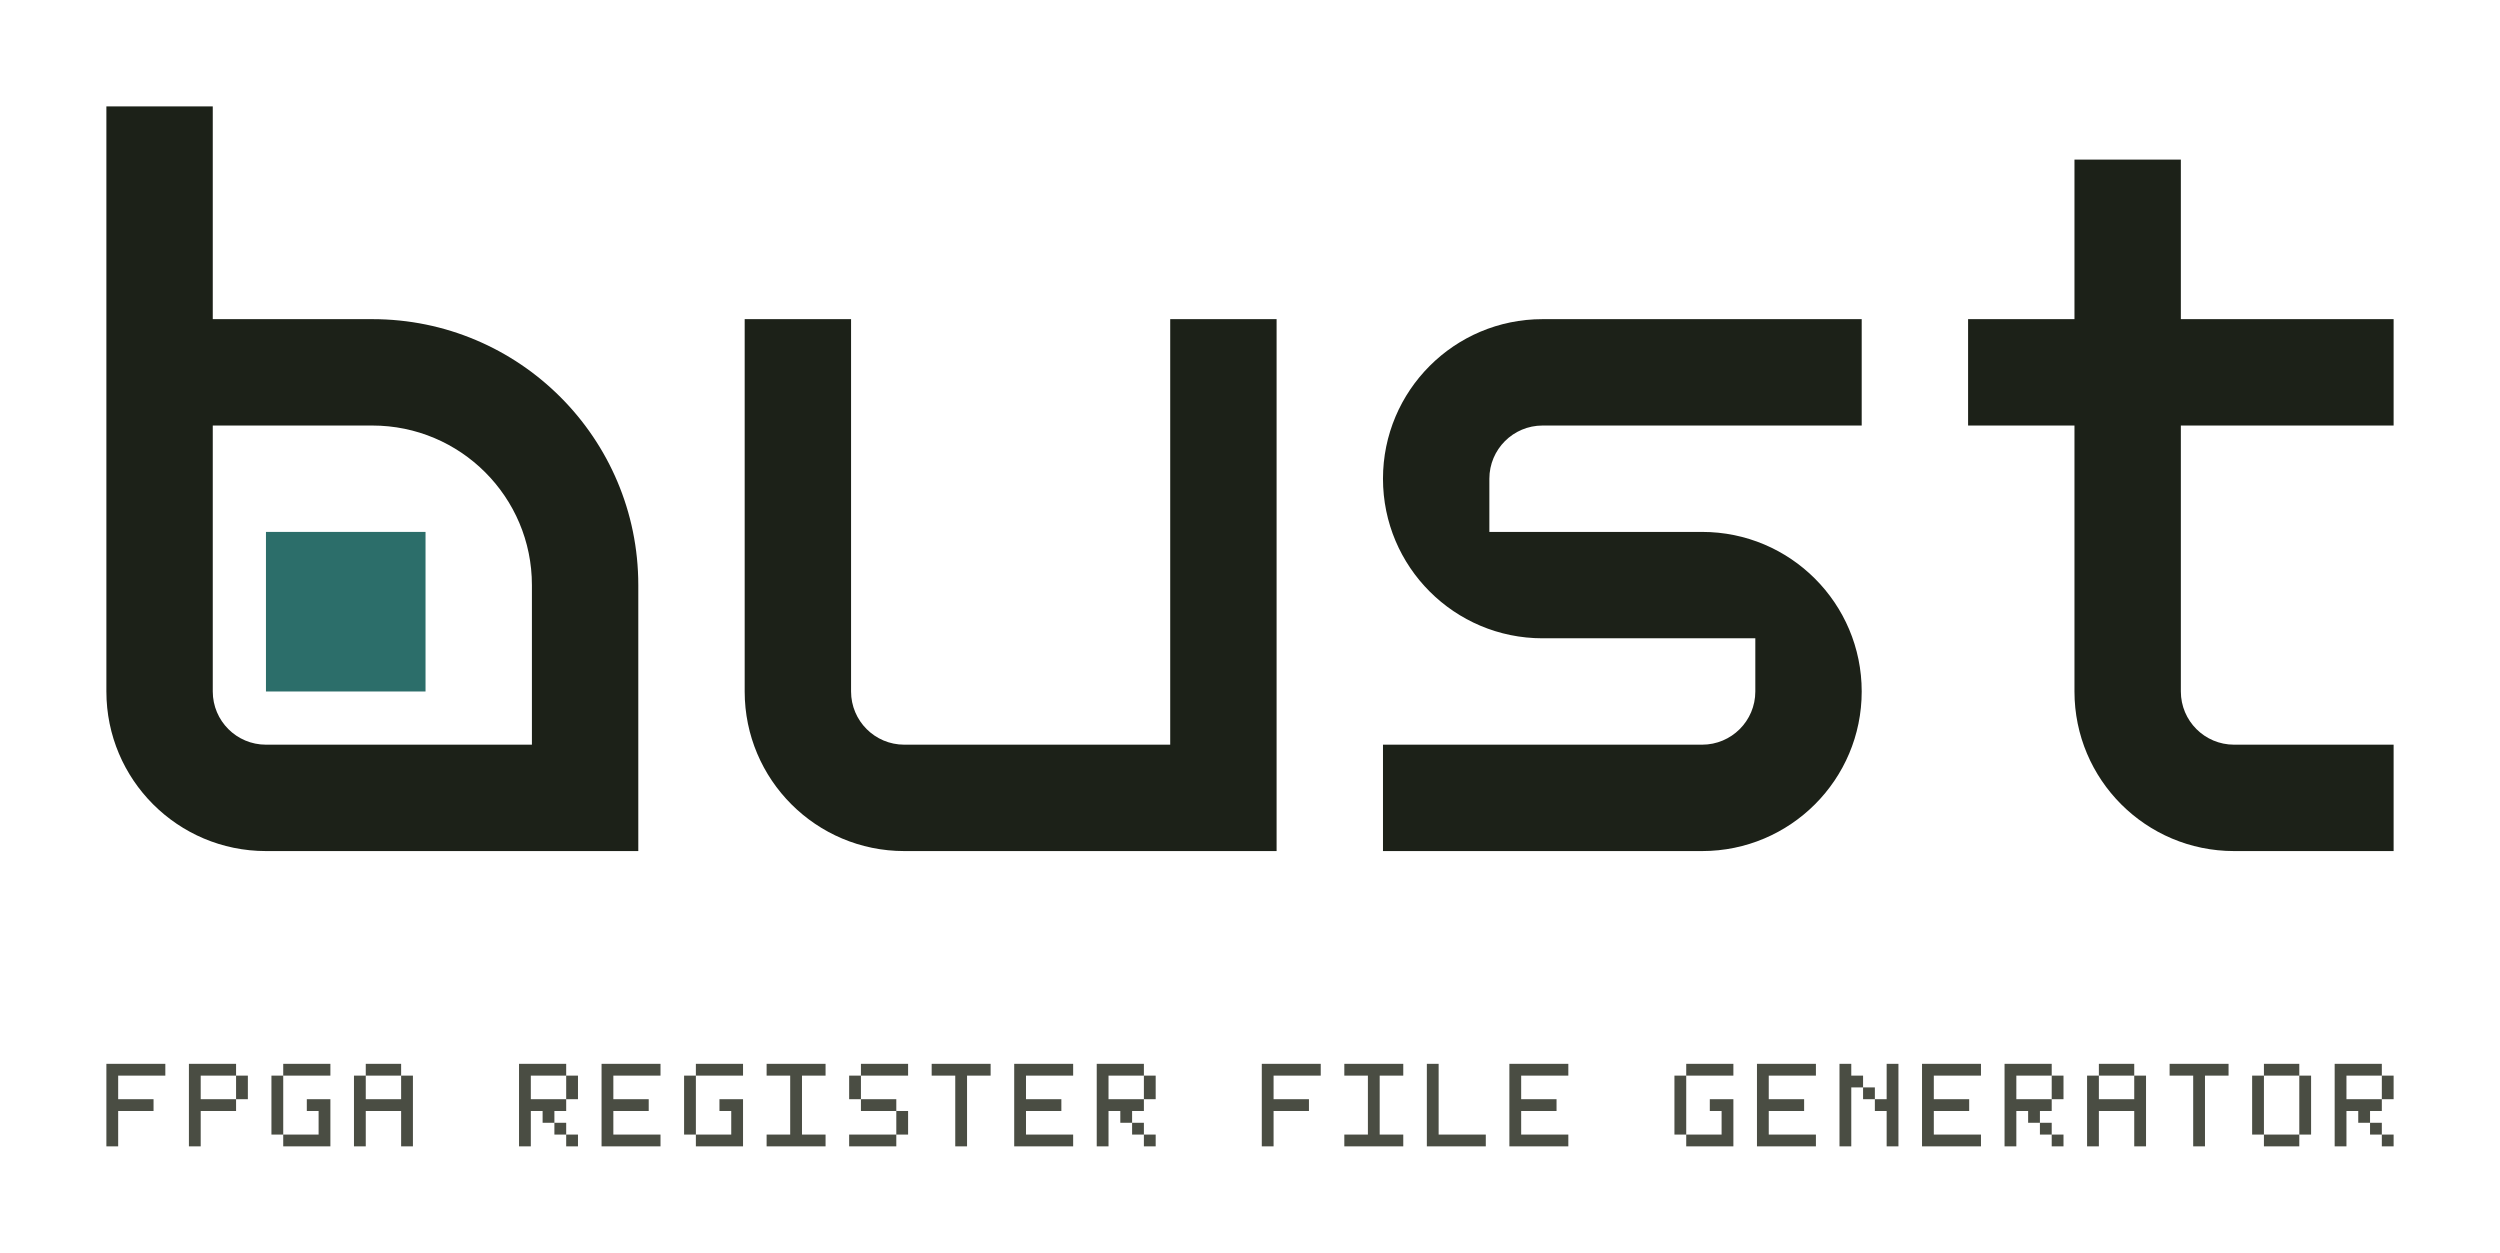
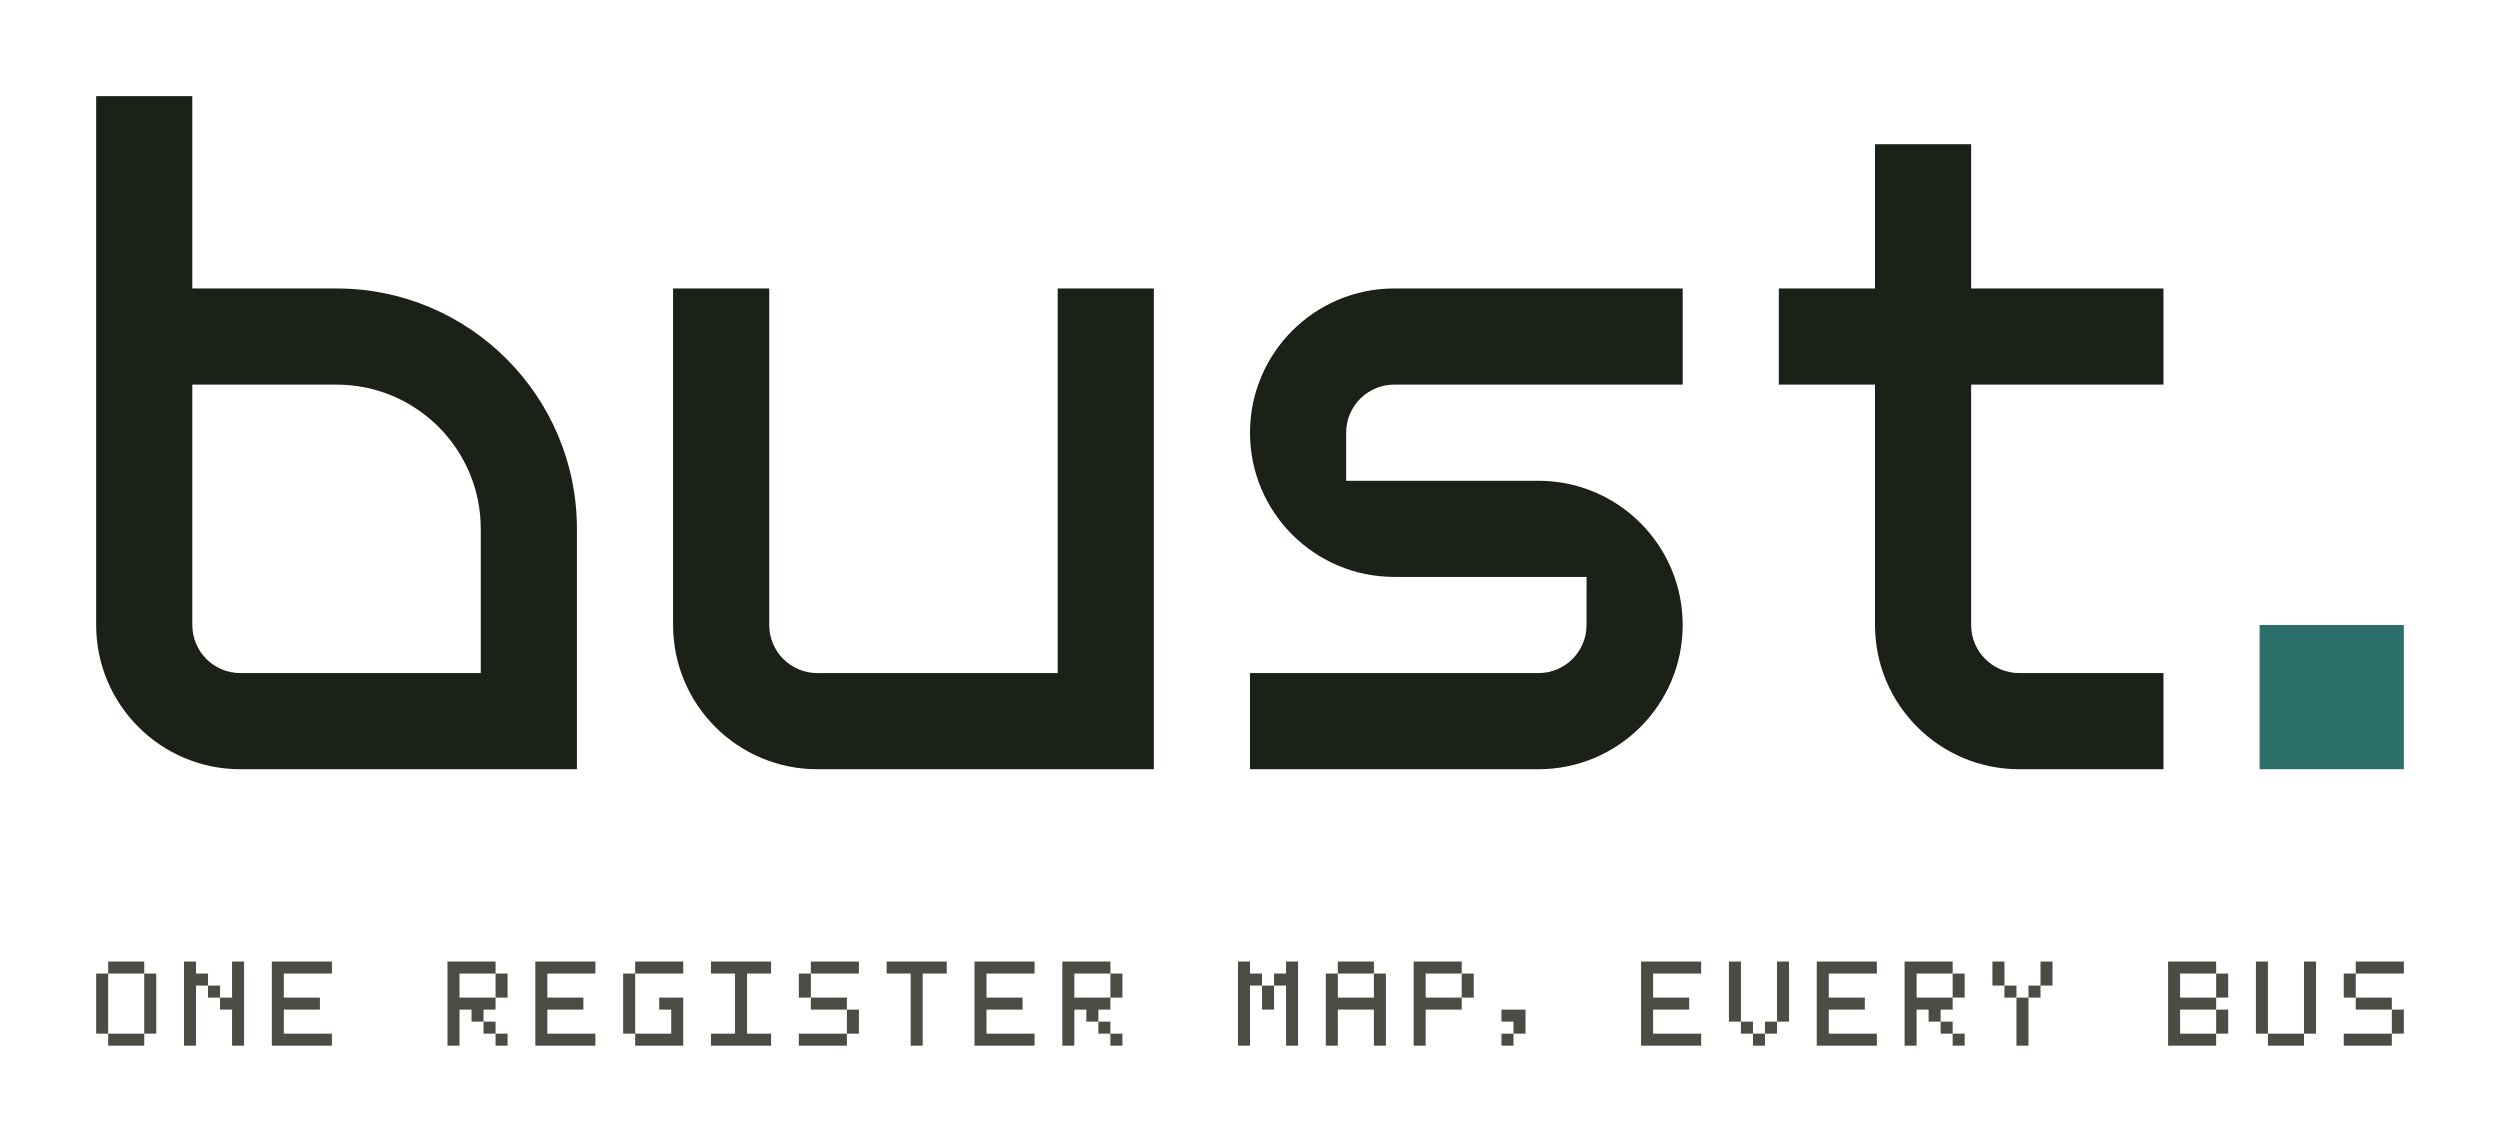
- <svg xmlns="http://www.w3.org/2000/svg" viewBox="-40 -320 940 471.031" role="img" aria-label="bust: fpga register file generator">
+ <svg xmlns="http://www.w3.org/2000/svg" viewBox="-40 -320 1040 475" role="img" aria-label="bust: one register map, every bus">
  <g fill="#1c2118" fill-rule="evenodd">
    <path transform="translate(0 0)" d="M0 -280L40 -280L40 -200L100 -200A100 100 0 0 1 200 -100L200 0L60 0A60 60 0 0 1 0 -60ZM40 -160L40 -60A20 20 0 0 0 60 -40L160 -40L160 -100A60 60 0 0 0 100 -160Z" />
    <path transform="translate(240 0)" d="M0 -200L40 -200L40 -60A20 20 0 0 0 60 -40L160 -40L160 -200L200 -200L200 0L60 0A60 60 0 0 1 0 -60Z" />
    <path transform="translate(480 0)" d="M60 -200L180 -200L180 -160L60 -160A20 20 0 0 0 40 -140L40 -120L120 -120A60 60 0 0 1 180 -60L180 -60A60 60 0 0 1 120 0L0 0L0 -40L120 -40A20 20 0 0 0 140 -60L140 -80L60 -80A60 60 0 0 1 0 -140L0 -140A60 60 0 0 1 60 -200Z" />
    <path transform="translate(700 0)" d="M40 -260L80 -260L80 -200L160 -200L160 -160L80 -160L80 -60A20 20 0 0 0 100 -40L160 -40L160 0L100 0A60 60 0 0 1 40 -60L40 -160L0 -160L0 -200L40 -200Z" />
  </g>
-   <rect x="60" y="-120" width="60" height="60" fill="#2c6e6a" />
+   <rect x="900" y="-60" width="60" height="60" fill="#2c6e6a" />
  <g transform="translate(0 80)">
-     <path fill="#4a4d43" d="M0 0h22.165v4.433h-22.165ZM0 4.433h4.433v4.433h-4.433ZM0 8.866h4.433v4.433h-4.433ZM0 13.299h17.732v4.433h-17.732ZM0 17.732h4.433v4.433h-4.433ZM0 22.165h4.433v4.433h-4.433ZM0 26.598h4.433v4.433h-4.433ZM31.031 0h17.732v4.433h-17.732ZM31.031 4.433h4.433v4.433h-4.433ZM48.763 4.433h4.433v4.433h-4.433ZM31.031 8.866h4.433v4.433h-4.433ZM48.763 8.866h4.433v4.433h-4.433ZM31.031 13.299h17.732v4.433h-17.732ZM31.031 17.732h4.433v4.433h-4.433ZM31.031 22.165h4.433v4.433h-4.433ZM31.031 26.598h4.433v4.433h-4.433ZM66.495 0h17.732v4.433h-17.732ZM62.062 4.433h4.433v4.433h-4.433ZM62.062 8.866h4.433v4.433h-4.433ZM62.062 13.299h4.433v4.433h-4.433ZM75.361 13.299h8.866v4.433h-8.866ZM62.062 17.732h4.433v4.433h-4.433ZM79.794 17.732h4.433v4.433h-4.433ZM62.062 22.165h4.433v4.433h-4.433ZM79.794 22.165h4.433v4.433h-4.433ZM66.495 26.598h17.732v4.433h-17.732ZM97.526 0h13.299v4.433h-13.299ZM93.093 4.433h4.433v4.433h-4.433ZM110.825 4.433h4.433v4.433h-4.433ZM93.093 8.866h4.433v4.433h-4.433ZM110.825 8.866h4.433v4.433h-4.433ZM93.093 13.299h22.165v4.433h-22.165ZM93.093 17.732h4.433v4.433h-4.433ZM110.825 17.732h4.433v4.433h-4.433ZM93.093 22.165h4.433v4.433h-4.433ZM110.825 22.165h4.433v4.433h-4.433ZM93.093 26.598h4.433v4.433h-4.433ZM110.825 26.598h4.433v4.433h-4.433ZM155.155 0h17.732v4.433h-17.732ZM155.155 4.433h4.433v4.433h-4.433ZM172.887 4.433h4.433v4.433h-4.433ZM155.155 8.866h4.433v4.433h-4.433ZM172.887 8.866h4.433v4.433h-4.433ZM155.155 13.299h17.732v4.433h-17.732ZM155.155 17.732h4.433v4.433h-4.433ZM164.021 17.732h4.433v4.433h-4.433ZM155.155 22.165h4.433v4.433h-4.433ZM168.454 22.165h4.433v4.433h-4.433ZM155.155 26.598h4.433v4.433h-4.433ZM172.887 26.598h4.433v4.433h-4.433ZM186.186 0h22.165v4.433h-22.165ZM186.186 4.433h4.433v4.433h-4.433ZM186.186 8.866h4.433v4.433h-4.433ZM186.186 13.299h17.732v4.433h-17.732ZM186.186 17.732h4.433v4.433h-4.433ZM186.186 22.165h4.433v4.433h-4.433ZM186.186 26.598h22.165v4.433h-22.165ZM221.649 0h17.732v4.433h-17.732ZM217.216 4.433h4.433v4.433h-4.433ZM217.216 8.866h4.433v4.433h-4.433ZM217.216 13.299h4.433v4.433h-4.433ZM230.515 13.299h8.866v4.433h-8.866ZM217.216 17.732h4.433v4.433h-4.433ZM234.948 17.732h4.433v4.433h-4.433ZM217.216 22.165h4.433v4.433h-4.433ZM234.948 22.165h4.433v4.433h-4.433ZM221.649 26.598h17.732v4.433h-17.732ZM248.247 0h22.165v4.433h-22.165ZM257.113 4.433h4.433v4.433h-4.433ZM257.113 8.866h4.433v4.433h-4.433ZM257.113 13.299h4.433v4.433h-4.433ZM257.113 17.732h4.433v4.433h-4.433ZM257.113 22.165h4.433v4.433h-4.433ZM248.247 26.598h22.165v4.433h-22.165ZM283.711 0h17.732v4.433h-17.732ZM279.278 4.433h4.433v4.433h-4.433ZM279.278 8.866h4.433v4.433h-4.433ZM283.711 13.299h13.299v4.433h-13.299ZM297.01 17.732h4.433v4.433h-4.433ZM297.01 22.165h4.433v4.433h-4.433ZM279.278 26.598h17.732v4.433h-17.732ZM310.309 0h22.165v4.433h-22.165ZM319.175 4.433h4.433v4.433h-4.433ZM319.175 8.866h4.433v4.433h-4.433ZM319.175 13.299h4.433v4.433h-4.433ZM319.175 17.732h4.433v4.433h-4.433ZM319.175 22.165h4.433v4.433h-4.433ZM319.175 26.598h4.433v4.433h-4.433ZM341.34 0h22.165v4.433h-22.165ZM341.34 4.433h4.433v4.433h-4.433ZM341.34 8.866h4.433v4.433h-4.433ZM341.34 13.299h17.732v4.433h-17.732ZM341.34 17.732h4.433v4.433h-4.433ZM341.34 22.165h4.433v4.433h-4.433ZM341.34 26.598h22.165v4.433h-22.165ZM372.371 0h17.732v4.433h-17.732ZM372.371 4.433h4.433v4.433h-4.433ZM390.103 4.433h4.433v4.433h-4.433ZM372.371 8.866h4.433v4.433h-4.433ZM390.103 8.866h4.433v4.433h-4.433ZM372.371 13.299h17.732v4.433h-17.732ZM372.371 17.732h4.433v4.433h-4.433ZM381.237 17.732h4.433v4.433h-4.433ZM372.371 22.165h4.433v4.433h-4.433ZM385.67 22.165h4.433v4.433h-4.433ZM372.371 26.598h4.433v4.433h-4.433ZM390.103 26.598h4.433v4.433h-4.433ZM434.433 0h22.165v4.433h-22.165ZM434.433 4.433h4.433v4.433h-4.433ZM434.433 8.866h4.433v4.433h-4.433ZM434.433 13.299h17.732v4.433h-17.732ZM434.433 17.732h4.433v4.433h-4.433ZM434.433 22.165h4.433v4.433h-4.433ZM434.433 26.598h4.433v4.433h-4.433ZM465.464 0h22.165v4.433h-22.165ZM474.33 4.433h4.433v4.433h-4.433ZM474.33 8.866h4.433v4.433h-4.433ZM474.33 13.299h4.433v4.433h-4.433ZM474.33 17.732h4.433v4.433h-4.433ZM474.33 22.165h4.433v4.433h-4.433ZM465.464 26.598h22.165v4.433h-22.165ZM496.495 0h4.433v4.433h-4.433ZM496.495 4.433h4.433v4.433h-4.433ZM496.495 8.866h4.433v4.433h-4.433ZM496.495 13.299h4.433v4.433h-4.433ZM496.495 17.732h4.433v4.433h-4.433ZM496.495 22.165h4.433v4.433h-4.433ZM496.495 26.598h22.165v4.433h-22.165ZM527.526 0h22.165v4.433h-22.165ZM527.526 4.433h4.433v4.433h-4.433ZM527.526 8.866h4.433v4.433h-4.433ZM527.526 13.299h17.732v4.433h-17.732ZM527.526 17.732h4.433v4.433h-4.433ZM527.526 22.165h4.433v4.433h-4.433ZM527.526 26.598h22.165v4.433h-22.165ZM594.021 0h17.732v4.433h-17.732ZM589.588 4.433h4.433v4.433h-4.433ZM589.588 8.866h4.433v4.433h-4.433ZM589.588 13.299h4.433v4.433h-4.433ZM602.887 13.299h8.866v4.433h-8.866ZM589.588 17.732h4.433v4.433h-4.433ZM607.32 17.732h4.433v4.433h-4.433ZM589.588 22.165h4.433v4.433h-4.433ZM607.32 22.165h4.433v4.433h-4.433ZM594.021 26.598h17.732v4.433h-17.732ZM620.619 0h22.165v4.433h-22.165ZM620.619 4.433h4.433v4.433h-4.433ZM620.619 8.866h4.433v4.433h-4.433ZM620.619 13.299h17.732v4.433h-17.732ZM620.619 17.732h4.433v4.433h-4.433ZM620.619 22.165h4.433v4.433h-4.433ZM620.619 26.598h22.165v4.433h-22.165ZM651.649 0h4.433v4.433h-4.433ZM669.381 0h4.433v4.433h-4.433ZM651.649 4.433h8.866v4.433h-8.866ZM669.381 4.433h4.433v4.433h-4.433ZM651.649 8.866h4.433v4.433h-4.433ZM660.515 8.866h4.433v4.433h-4.433ZM669.381 8.866h4.433v4.433h-4.433ZM651.649 13.299h4.433v4.433h-4.433ZM664.948 13.299h8.866v4.433h-8.866ZM651.649 17.732h4.433v4.433h-4.433ZM669.381 17.732h4.433v4.433h-4.433ZM651.649 22.165h4.433v4.433h-4.433ZM669.381 22.165h4.433v4.433h-4.433ZM651.649 26.598h4.433v4.433h-4.433ZM669.381 26.598h4.433v4.433h-4.433ZM682.68 0h22.165v4.433h-22.165ZM682.68 4.433h4.433v4.433h-4.433ZM682.68 8.866h4.433v4.433h-4.433ZM682.68 13.299h17.732v4.433h-17.732ZM682.68 17.732h4.433v4.433h-4.433ZM682.68 22.165h4.433v4.433h-4.433ZM682.68 26.598h22.165v4.433h-22.165ZM713.711 0h17.732v4.433h-17.732ZM713.711 4.433h4.433v4.433h-4.433ZM731.443 4.433h4.433v4.433h-4.433ZM713.711 8.866h4.433v4.433h-4.433ZM731.443 8.866h4.433v4.433h-4.433ZM713.711 13.299h17.732v4.433h-17.732ZM713.711 17.732h4.433v4.433h-4.433ZM722.577 17.732h4.433v4.433h-4.433ZM713.711 22.165h4.433v4.433h-4.433ZM727.01 22.165h4.433v4.433h-4.433ZM713.711 26.598h4.433v4.433h-4.433ZM731.443 26.598h4.433v4.433h-4.433ZM749.175 0h13.299v4.433h-13.299ZM744.742 4.433h4.433v4.433h-4.433ZM762.474 4.433h4.433v4.433h-4.433ZM744.742 8.866h4.433v4.433h-4.433ZM762.474 8.866h4.433v4.433h-4.433ZM744.742 13.299h22.165v4.433h-22.165ZM744.742 17.732h4.433v4.433h-4.433ZM762.474 17.732h4.433v4.433h-4.433ZM744.742 22.165h4.433v4.433h-4.433ZM762.474 22.165h4.433v4.433h-4.433ZM744.742 26.598h4.433v4.433h-4.433ZM762.474 26.598h4.433v4.433h-4.433ZM775.773 0h22.165v4.433h-22.165ZM784.639 4.433h4.433v4.433h-4.433ZM784.639 8.866h4.433v4.433h-4.433ZM784.639 13.299h4.433v4.433h-4.433ZM784.639 17.732h4.433v4.433h-4.433ZM784.639 22.165h4.433v4.433h-4.433ZM784.639 26.598h4.433v4.433h-4.433ZM811.237 0h13.299v4.433h-13.299ZM806.804 4.433h4.433v4.433h-4.433ZM824.536 4.433h4.433v4.433h-4.433ZM806.804 8.866h4.433v4.433h-4.433ZM824.536 8.866h4.433v4.433h-4.433ZM806.804 13.299h4.433v4.433h-4.433ZM824.536 13.299h4.433v4.433h-4.433ZM806.804 17.732h4.433v4.433h-4.433ZM824.536 17.732h4.433v4.433h-4.433ZM806.804 22.165h4.433v4.433h-4.433ZM824.536 22.165h4.433v4.433h-4.433ZM811.237 26.598h13.299v4.433h-13.299ZM837.835 0h17.732v4.433h-17.732ZM837.835 4.433h4.433v4.433h-4.433ZM855.567 4.433h4.433v4.433h-4.433ZM837.835 8.866h4.433v4.433h-4.433ZM855.567 8.866h4.433v4.433h-4.433ZM837.835 13.299h17.732v4.433h-17.732ZM837.835 17.732h4.433v4.433h-4.433ZM846.701 17.732h4.433v4.433h-4.433ZM837.835 22.165h4.433v4.433h-4.433ZM851.134 22.165h4.433v4.433h-4.433ZM837.835 26.598h4.433v4.433h-4.433ZM855.567 26.598h4.433v4.433h-4.433Z" />
+     <path fill="#4a4d43" d="M5 0h15v5h-15ZM0 5h5v5h-5ZM20 5h5v5h-5ZM0 10h5v5h-5ZM20 10h5v5h-5ZM0 15h5v5h-5ZM20 15h5v5h-5ZM0 20h5v5h-5ZM20 20h5v5h-5ZM0 25h5v5h-5ZM20 25h5v5h-5ZM5 30h15v5h-15ZM36.538 0h5v5h-5ZM56.538 0h5v5h-5ZM36.538 5h10v5h-10ZM56.538 5h5v5h-5ZM36.538 10h5v5h-5ZM46.538 10h5v5h-5ZM56.538 10h5v5h-5ZM36.538 15h5v5h-5ZM51.538 15h10v5h-10ZM36.538 20h5v5h-5ZM56.538 20h5v5h-5ZM36.538 25h5v5h-5ZM56.538 25h5v5h-5ZM36.538 30h5v5h-5ZM56.538 30h5v5h-5ZM73.077 0h25v5h-25ZM73.077 5h5v5h-5ZM73.077 10h5v5h-5ZM73.077 15h20v5h-20ZM73.077 20h5v5h-5ZM73.077 25h5v5h-5ZM73.077 30h25v5h-25ZM146.154 0h20v5h-20ZM146.154 5h5v5h-5ZM166.154 5h5v5h-5ZM146.154 10h5v5h-5ZM166.154 10h5v5h-5ZM146.154 15h20v5h-20ZM146.154 20h5v5h-5ZM156.154 20h5v5h-5ZM146.154 25h5v5h-5ZM161.154 25h5v5h-5ZM146.154 30h5v5h-5ZM166.154 30h5v5h-5ZM182.692 0h25v5h-25ZM182.692 5h5v5h-5ZM182.692 10h5v5h-5ZM182.692 15h20v5h-20ZM182.692 20h5v5h-5ZM182.692 25h5v5h-5ZM182.692 30h25v5h-25ZM224.231 0h20v5h-20ZM219.231 5h5v5h-5ZM219.231 10h5v5h-5ZM219.231 15h5v5h-5ZM234.231 15h10v5h-10ZM219.231 20h5v5h-5ZM239.231 20h5v5h-5ZM219.231 25h5v5h-5ZM239.231 25h5v5h-5ZM224.231 30h20v5h-20ZM255.769 0h25v5h-25ZM265.769 5h5v5h-5ZM265.769 10h5v5h-5ZM265.769 15h5v5h-5ZM265.769 20h5v5h-5ZM265.769 25h5v5h-5ZM255.769 30h25v5h-25ZM297.308 0h20v5h-20ZM292.308 5h5v5h-5ZM292.308 10h5v5h-5ZM297.308 15h15v5h-15ZM312.308 20h5v5h-5ZM312.308 25h5v5h-5ZM292.308 30h20v5h-20ZM328.846 0h25v5h-25ZM338.846 5h5v5h-5ZM338.846 10h5v5h-5ZM338.846 15h5v5h-5ZM338.846 20h5v5h-5ZM338.846 25h5v5h-5ZM338.846 30h5v5h-5ZM365.385 0h25v5h-25ZM365.385 5h5v5h-5ZM365.385 10h5v5h-5ZM365.385 15h20v5h-20ZM365.385 20h5v5h-5ZM365.385 25h5v5h-5ZM365.385 30h25v5h-25ZM401.923 0h20v5h-20ZM401.923 5h5v5h-5ZM421.923 5h5v5h-5ZM401.923 10h5v5h-5ZM421.923 10h5v5h-5ZM401.923 15h20v5h-20ZM401.923 20h5v5h-5ZM411.923 20h5v5h-5ZM401.923 25h5v5h-5ZM416.923 25h5v5h-5ZM401.923 30h5v5h-5ZM421.923 30h5v5h-5ZM475 0h5v5h-5ZM495 0h5v5h-5ZM475 5h10v5h-10ZM490 5h10v5h-10ZM475 10h5v5h-5ZM485 10h5v5h-5ZM495 10h5v5h-5ZM475 15h5v5h-5ZM485 15h5v5h-5ZM495 15h5v5h-5ZM475 20h5v5h-5ZM495 20h5v5h-5ZM475 25h5v5h-5ZM495 25h5v5h-5ZM475 30h5v5h-5ZM495 30h5v5h-5ZM516.538 0h15v5h-15ZM511.538 5h5v5h-5ZM531.538 5h5v5h-5ZM511.538 10h5v5h-5ZM531.538 10h5v5h-5ZM511.538 15h25v5h-25ZM511.538 20h5v5h-5ZM531.538 20h5v5h-5ZM511.538 25h5v5h-5ZM531.538 25h5v5h-5ZM511.538 30h5v5h-5ZM531.538 30h5v5h-5ZM548.077 0h20v5h-20ZM548.077 5h5v5h-5ZM568.077 5h5v5h-5ZM548.077 10h5v5h-5ZM568.077 10h5v5h-5ZM548.077 15h20v5h-20ZM548.077 20h5v5h-5ZM548.077 25h5v5h-5ZM548.077 30h5v5h-5ZM584.615 20h10v5h-10ZM589.615 25h5v5h-5ZM584.615 30h5v5h-5ZM642.692 0h25v5h-25ZM642.692 5h5v5h-5ZM642.692 10h5v5h-5ZM642.692 15h20v5h-20ZM642.692 20h5v5h-5ZM642.692 25h5v5h-5ZM642.692 30h25v5h-25ZM679.231 0h5v5h-5ZM699.231 0h5v5h-5ZM679.231 5h5v5h-5ZM699.231 5h5v5h-5ZM679.231 10h5v5h-5ZM699.231 10h5v5h-5ZM679.231 15h5v5h-5ZM699.231 15h5v5h-5ZM679.231 20h5v5h-5ZM699.231 20h5v5h-5ZM684.231 25h5v5h-5ZM694.231 25h5v5h-5ZM689.231 30h5v5h-5ZM715.769 0h25v5h-25ZM715.769 5h5v5h-5ZM715.769 10h5v5h-5ZM715.769 15h20v5h-20ZM715.769 20h5v5h-5ZM715.769 25h5v5h-5ZM715.769 30h25v5h-25ZM752.308 0h20v5h-20ZM752.308 5h5v5h-5ZM772.308 5h5v5h-5ZM752.308 10h5v5h-5ZM772.308 10h5v5h-5ZM752.308 15h20v5h-20ZM752.308 20h5v5h-5ZM762.308 20h5v5h-5ZM752.308 25h5v5h-5ZM767.308 25h5v5h-5ZM752.308 30h5v5h-5ZM772.308 30h5v5h-5ZM788.846 0h5v5h-5ZM808.846 0h5v5h-5ZM788.846 5h5v5h-5ZM808.846 5h5v5h-5ZM793.846 10h5v5h-5ZM803.846 10h5v5h-5ZM798.846 15h5v5h-5ZM798.846 20h5v5h-5ZM798.846 25h5v5h-5ZM798.846 30h5v5h-5ZM861.923 0h20v5h-20ZM861.923 5h5v5h-5ZM881.923 5h5v5h-5ZM861.923 10h5v5h-5ZM881.923 10h5v5h-5ZM861.923 15h20v5h-20ZM861.923 20h5v5h-5ZM881.923 20h5v5h-5ZM861.923 25h5v5h-5ZM881.923 25h5v5h-5ZM861.923 30h20v5h-20ZM898.462 0h5v5h-5ZM918.462 0h5v5h-5ZM898.462 5h5v5h-5ZM918.462 5h5v5h-5ZM898.462 10h5v5h-5ZM918.462 10h5v5h-5ZM898.462 15h5v5h-5ZM918.462 15h5v5h-5ZM898.462 20h5v5h-5ZM918.462 20h5v5h-5ZM898.462 25h5v5h-5ZM918.462 25h5v5h-5ZM903.462 30h15v5h-15ZM940 0h20v5h-20ZM935 5h5v5h-5ZM935 10h5v5h-5ZM940 15h15v5h-15ZM955 20h5v5h-5ZM955 25h5v5h-5ZM935 30h20v5h-20Z" />
  </g>
</svg>
